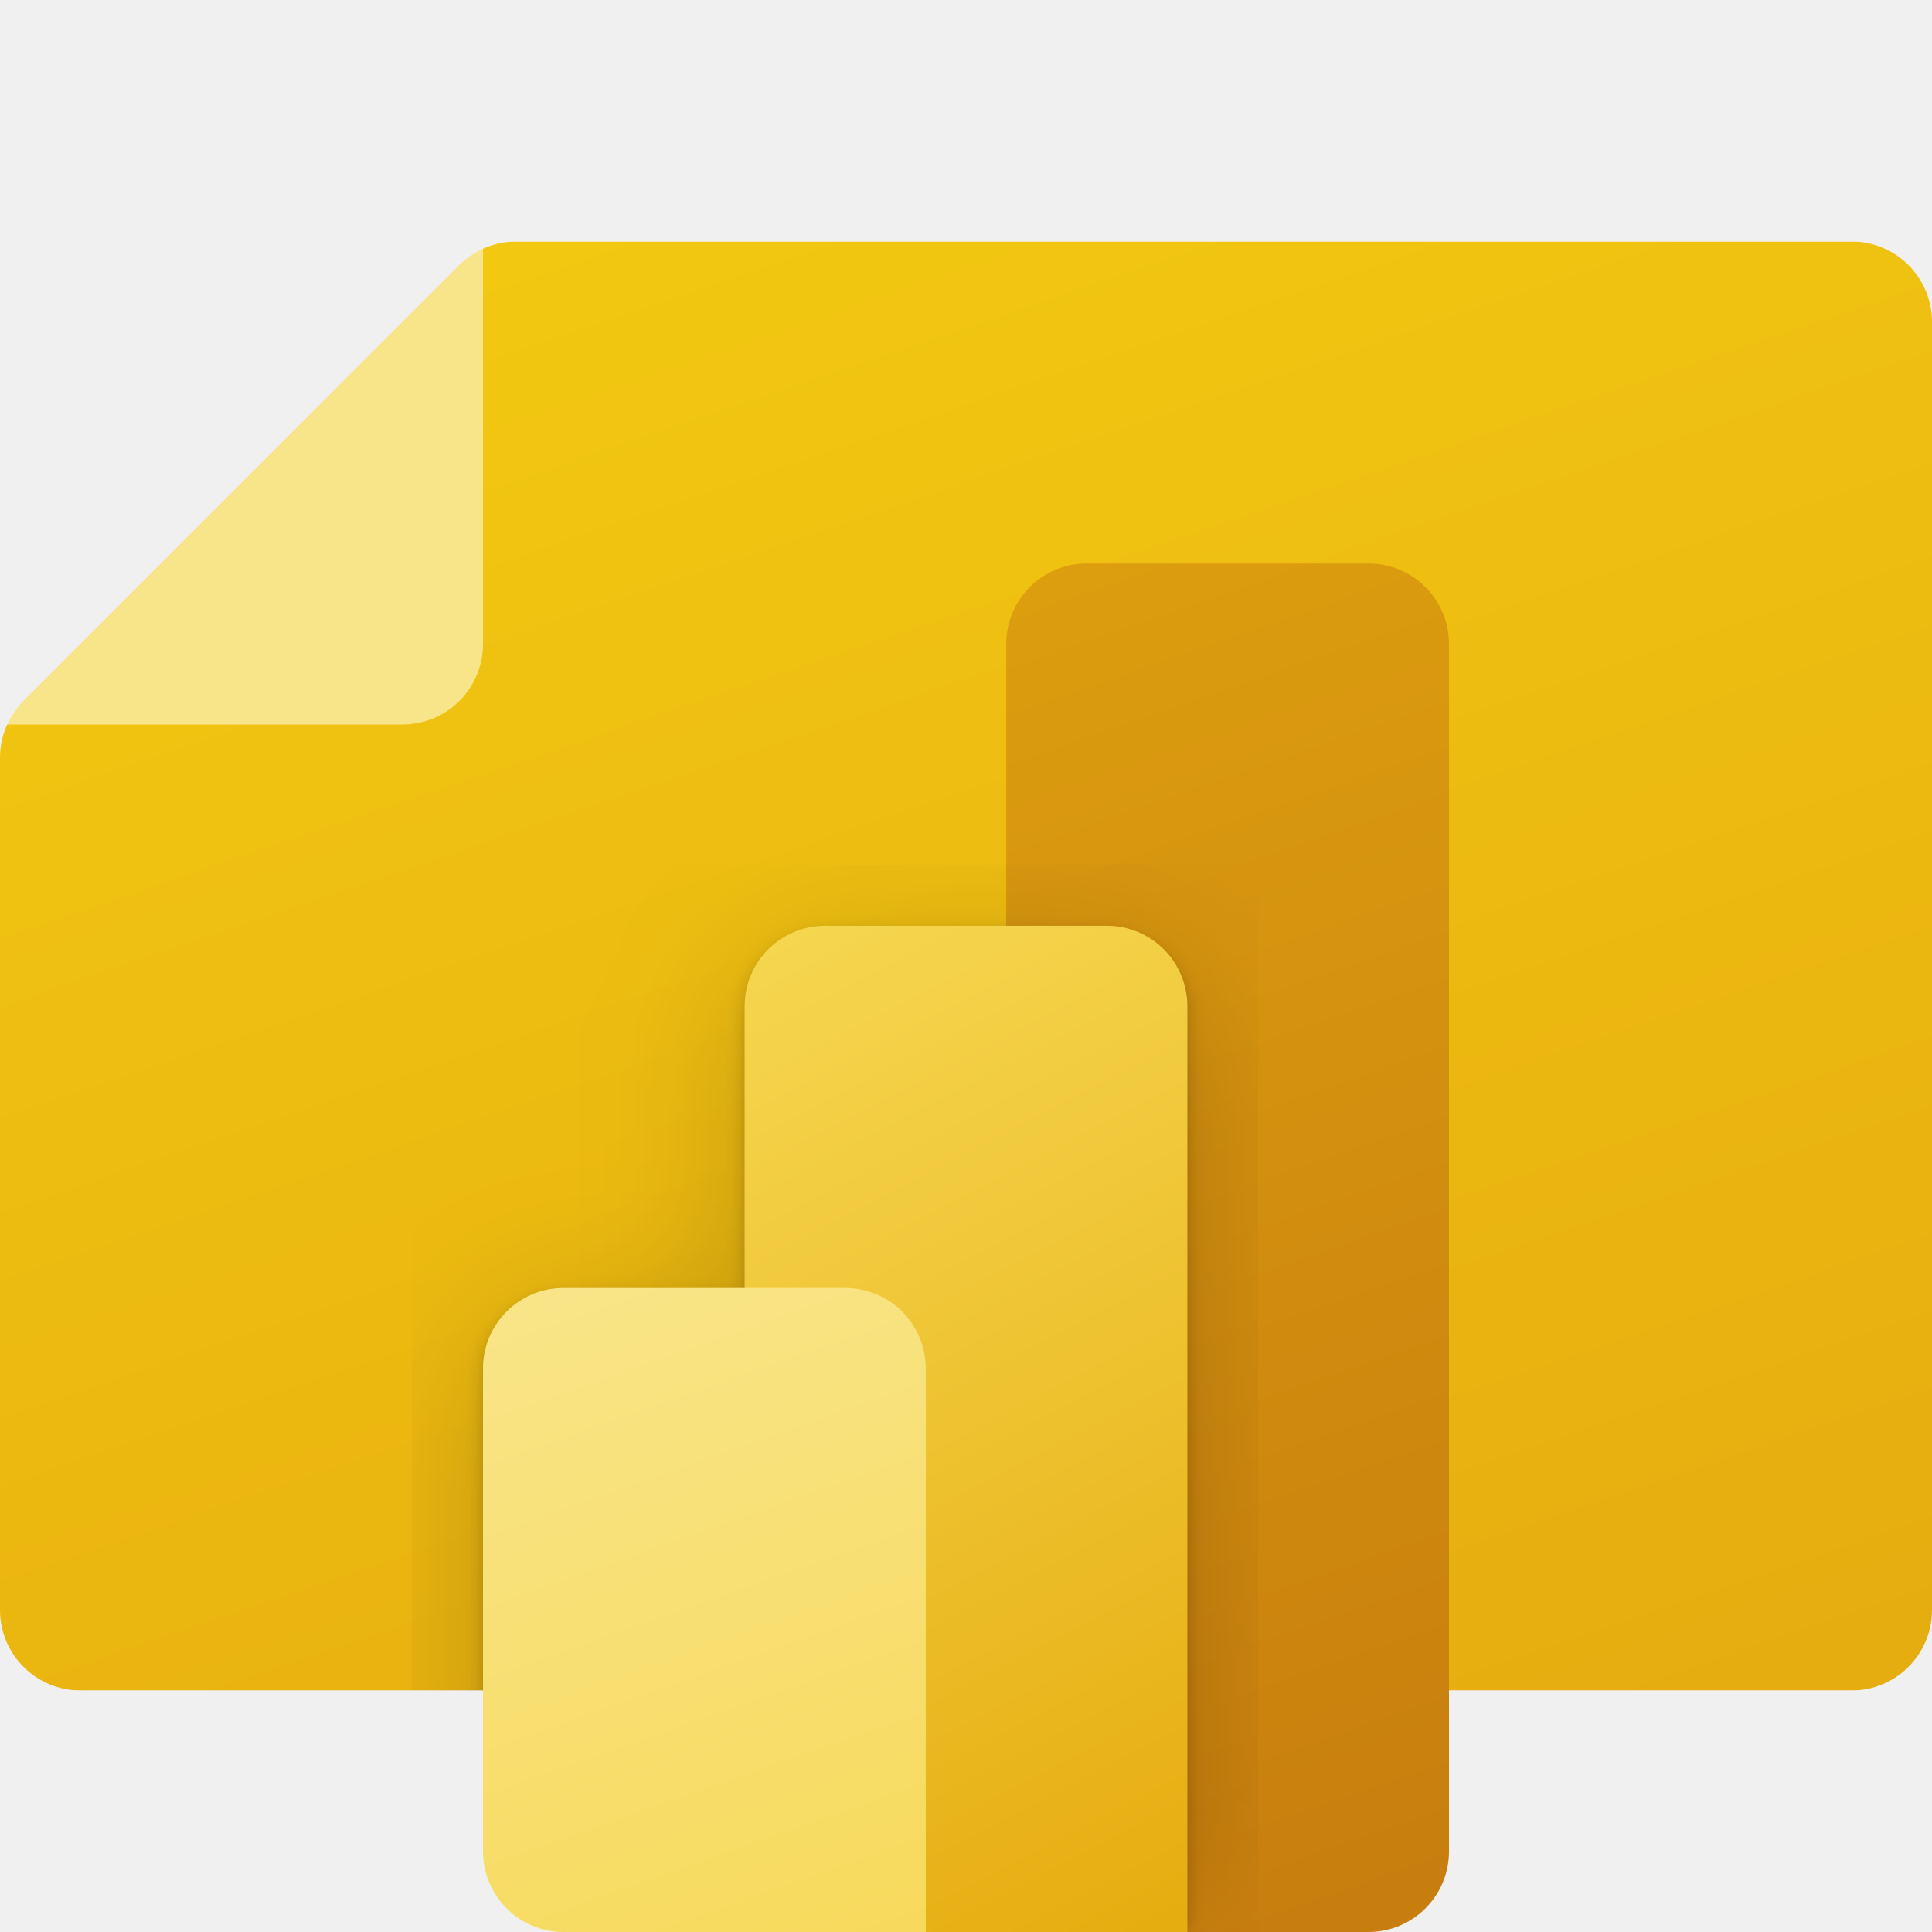
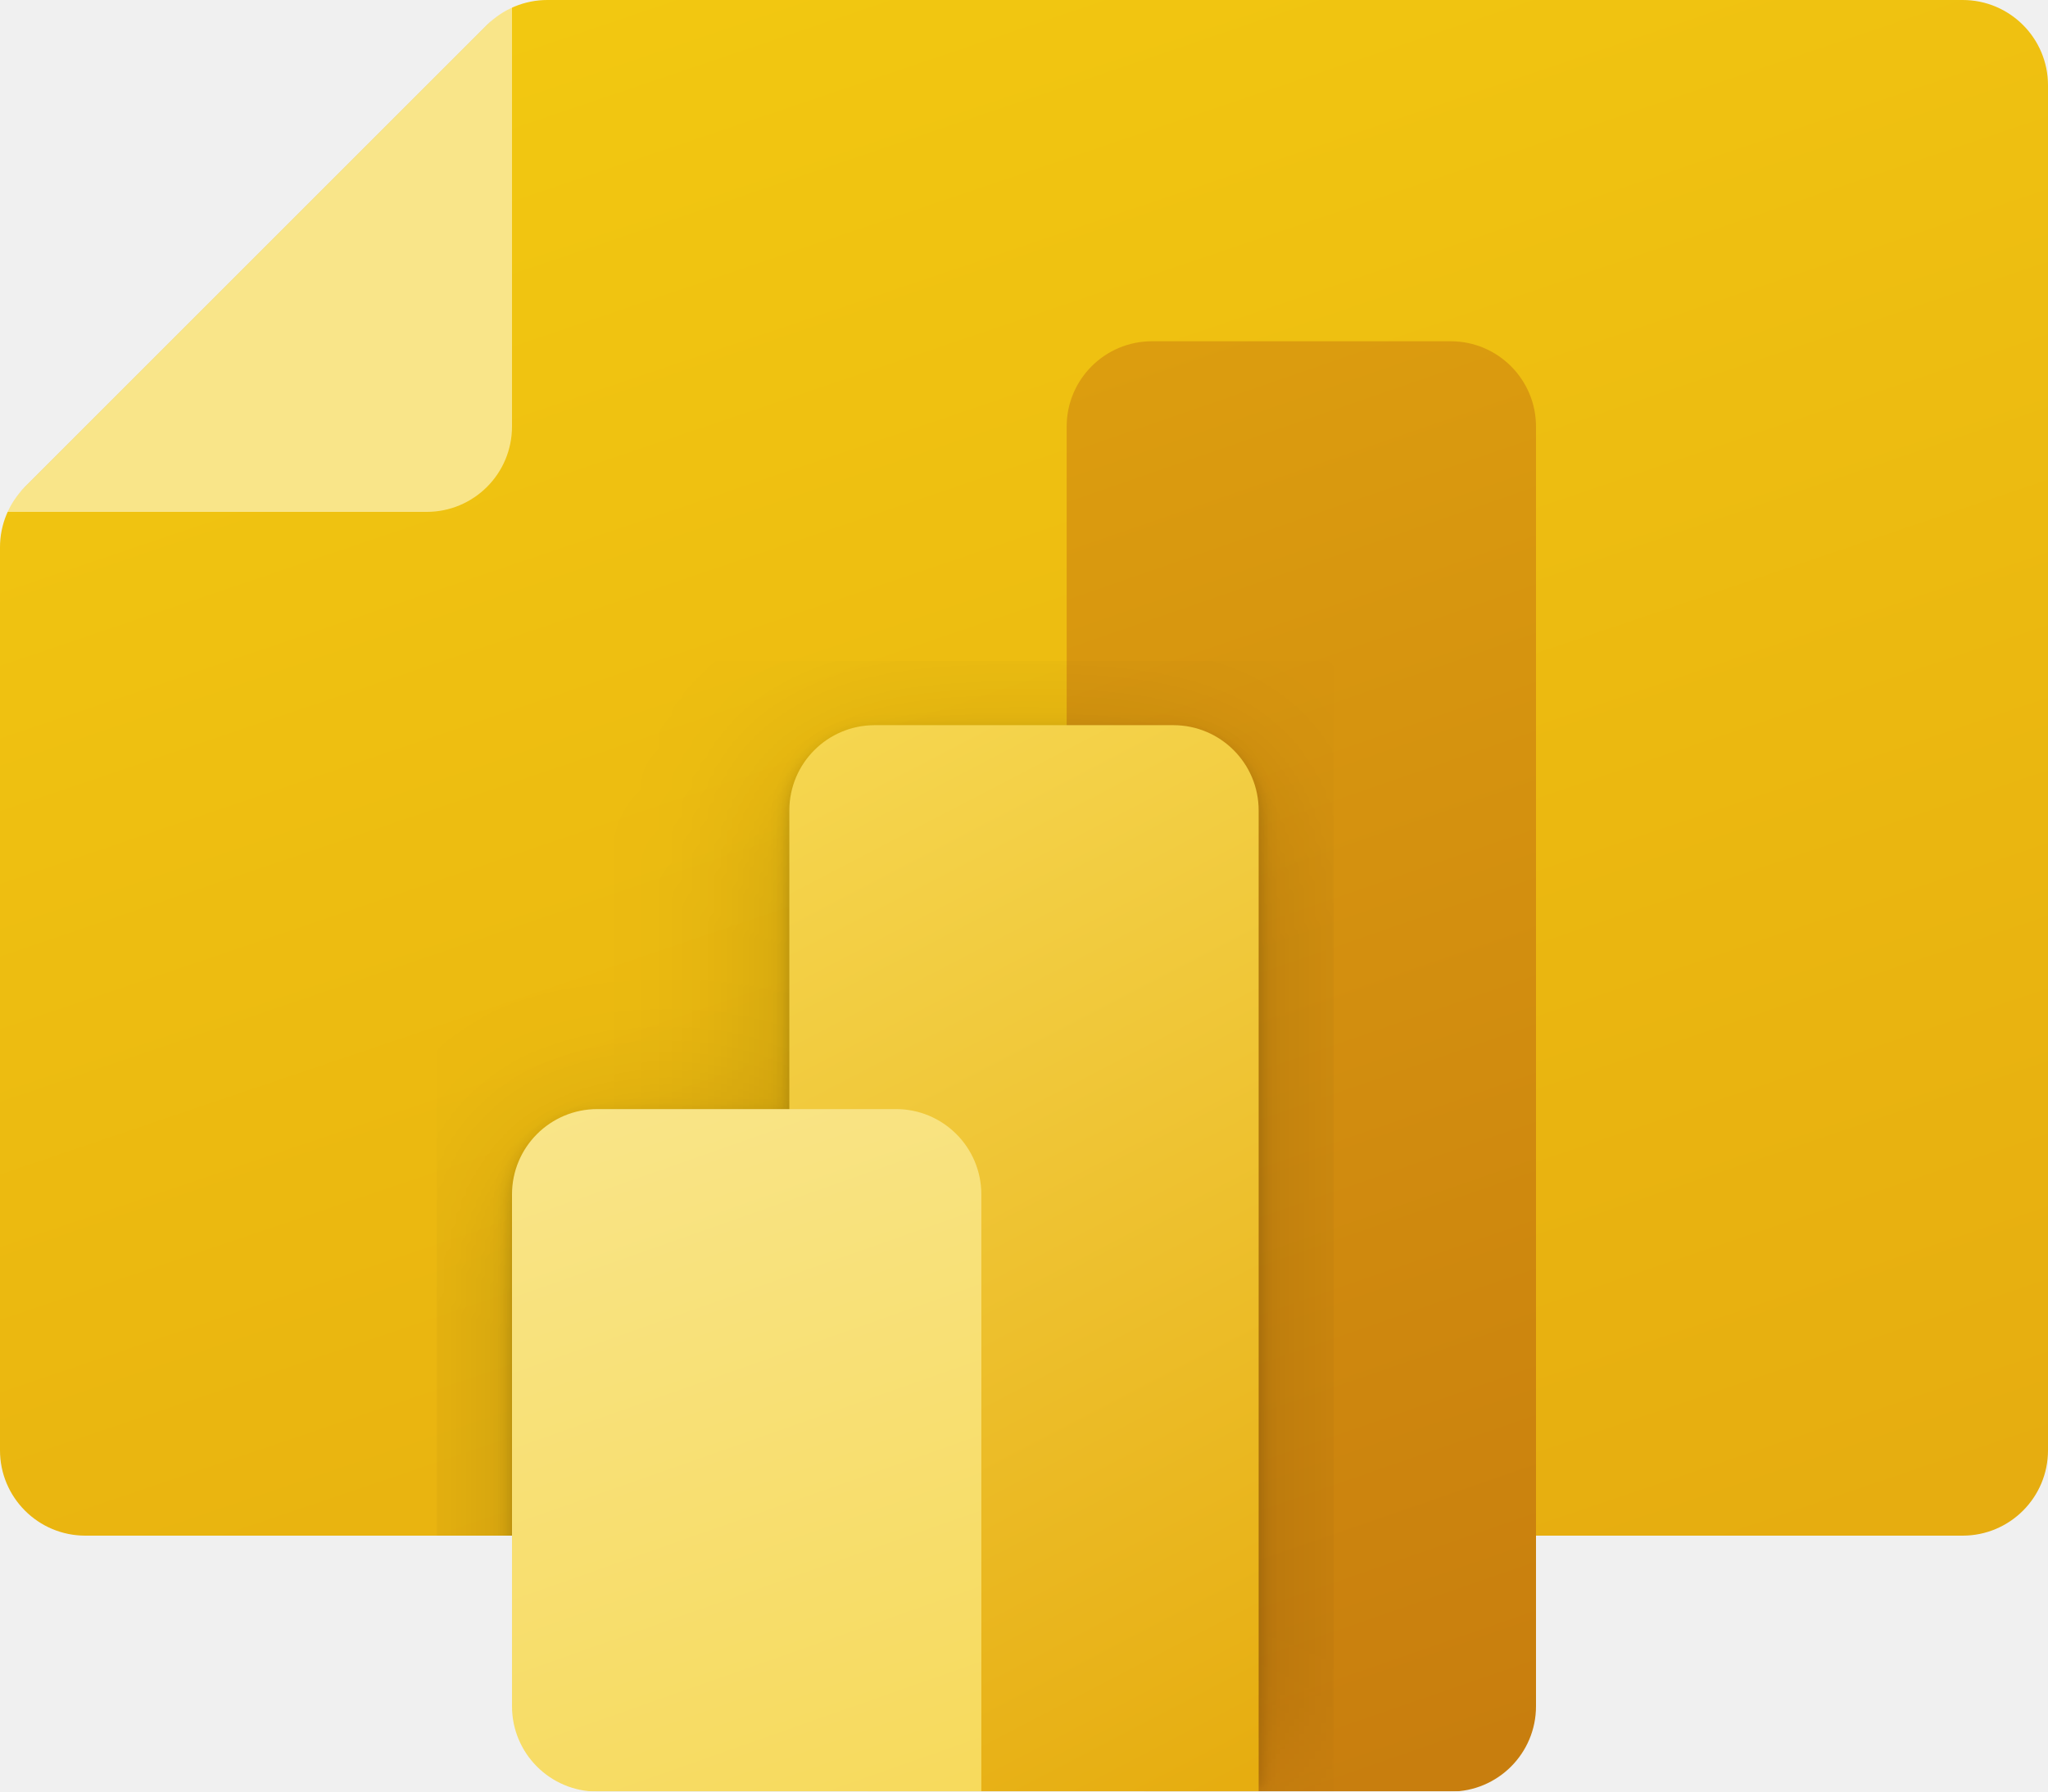
- <svg xmlns="http://www.w3.org/2000/svg" width="96" height="96" viewBox="0 0 96 96" fill="none">
-   <defs>
+ <svg xmlns="http://www.w3.org/2000/svg" width="96" height="84" viewBox="0 0 96 84" fill="none" version="1.1" id="svg8318">
+   <defs id="defs8291">
    <filter id="filter0_f">
-       <feFlood flood-opacity="0" result="BackgroundImageFix" />
-       <feBlend mode="normal" in="SourceGraphic" in2="BackgroundImageFix" result="shape" />
-       <feGaussianBlur stdDeviation="0.4" result="effect1_foregroundBlur" />
+       <feFlood flood-opacity="0" result="BackgroundImageFix" id="feFlood8254" />
+       <feBlend mode="normal" in="SourceGraphic" in2="BackgroundImageFix" result="shape" id="feBlend8256" />
+       <feGaussianBlur stdDeviation="0.4" result="effect1_foregroundBlur" id="feGaussianBlur8258" />
    </filter>
    <filter id="filter1_f">
-       <feFlood flood-opacity="0" result="BackgroundImageFix" />
-       <feBlend mode="normal" in="SourceGraphic" in2="BackgroundImageFix" result="shape" />
-       <feGaussianBlur stdDeviation="4" result="effect1_foregroundBlur" />
+       <feFlood flood-opacity="0" result="BackgroundImageFix" id="feFlood8261" />
+       <feBlend mode="normal" in="SourceGraphic" in2="BackgroundImageFix" result="shape" id="feBlend8263" />
+       <feGaussianBlur stdDeviation="4" result="effect1_foregroundBlur" id="feGaussianBlur8265" />
    </filter>
    <linearGradient id="paint0_linear" x1="66.5" y1="90.5" x2="38.5" y2="8" gradientUnits="userSpaceOnUse">
-       <stop stop-color="#E6AD10" />
-       <stop offset="1" stop-color="#F2C811" />
+       <stop stop-color="#E6AD10" id="stop8268" />
+       <stop offset="1" stop-color="#F2C811" id="stop8270" />
    </linearGradient>
    <linearGradient id="paint1_linear" x1="46" y1="-5.469" x2="79.299" y2="90.713" gradientUnits="userSpaceOnUse">
-       <stop stop-color="#E6AD10" />
-       <stop offset="1" stop-color="#C87E0E" />
+       <stop stop-color="#E6AD10" id="stop8273" />
+       <stop offset="1" stop-color="#C87E0E" id="stop8275" />
    </linearGradient>
    <linearGradient id="paint2_linear" x1="36.998" y1="46" x2="61.786" y2="93.593" gradientUnits="userSpaceOnUse">
-       <stop stop-color="#F6D751" />
-       <stop offset="1" stop-color="#E6AD10" />
+       <stop stop-color="#F6D751" id="stop8278" />
+       <stop offset="1" stop-color="#E6AD10" id="stop8280" />
    </linearGradient>
    <linearGradient id="paint3_linear" x1="23.998" y1="64" x2="39.527" y2="108.11" gradientUnits="userSpaceOnUse">
-       <stop stop-color="#F9E589" />
-       <stop offset="1" stop-color="#F6D751" />
+       <stop stop-color="#F9E589" id="stop8283" />
+       <stop offset="1" stop-color="#F6D751" id="stop8285" />
    </linearGradient>
    <clipPath id="clip0">
-       <rect width="96" height="96" fill="white" />
+       <rect width="96" height="96" fill="#ffffff" id="rect8288" x="0" y="0" />
    </clipPath>
  </defs>
-   <g clip-path="url(#clip0)">
+   <g clip-path="url(#clip0)" id="g8316" transform="translate(-1.3167499e-7,-12)">
    <mask id="mask0" mask-type="alpha" maskUnits="userSpaceOnUse" x="0" y="12" width="96" height="84">
-       <path d="M1.172 34.828C0.421 35.579 4.73648e-08 36.596 1.31675e-07 37.657L3.49681e-06 80C3.67237e-06 82.209 1.791 84 4 84L24 84V92C24 94.209 25.791 96 28 96H68C70.209 96 72 94.209 72 92V84H92C94.209 84 96 82.209 96 80V16C96 13.791 94.209 12 92 12L25.657 12C24.596 12 23.579 12.421 22.828 13.172L1.172 34.828Z" fill="#C4C4C4" />
+       <path d="M 1.172,34.828 C 0.421,35.579 4.73648e-8,36.596 1.31675e-7,37.657 L 3.49681e-6,80 C 3.67237e-6,82.209 1.791,84 4,84 h 20 v 8 c 0,2.209 1.791,4 4,4 h 40 c 2.209,0 4,-1.791 4,-4 v -8 h 20 c 2.209,0 4,-1.791 4,-4 V 16 c 0,-2.209 -1.791,-4 -4,-4 H 25.657 c -1.061,0 -2.078,0.421 -2.829,1.172 z" fill="#c4c4c4" id="path8293" />
    </mask>
-     <g mask="url(#mask0)">
-       <path d="M0 84L-3.14722e-06 12L96 12L96 84L0 84Z" fill="url(#paint0_linear)" />
-       <path d="M24 12V32C24 34.209 22.209 36 20 36H0L24 12Z" fill="#F9E589" />
-       <path d="M72 32V96H54C51.791 96 50 94.209 50 92V32C50 29.791 51.791 28 54 28H68C70.209 28 72 29.791 72 32Z" fill="url(#paint1_linear)" />
-       <g filter="url(#filter0_f)">
-         <path d="M59 96.4V50.4C59 48.191 57.209 46.4 55 46.4H41C38.791 46.4 37 48.191 37 50.4V64.4H28C25.791 64.4 24 66.191 24 68.4V96.4H59Z" fill="black" fill-opacity="0.2" />
+     <g mask="url(#mask0)" id="g8314">
+       <path d="M 0,84 -3.14722e-6,12 H 96 v 72 z" fill="url(#paint0_linear)" id="path8296" style="fill:url(#paint0_linear)" />
+       <path d="m 24,12 v 20 c 0,2.209 -1.791,4 -4,4 H 0 Z" fill="#f9e589" id="path8298" />
+       <path d="M 72,32 V 96 H 54 c -2.209,0 -4,-1.791 -4,-4 V 32 c 0,-2.209 1.791,-4 4,-4 h 14 c 2.209,0 4,1.791 4,4 z" fill="url(#paint1_linear)" id="path8300" style="fill:url(#paint1_linear)" />
+       <g filter="url(#filter0_f)" id="g8304">
+         <path d="m 59,96.4 v -46 c 0,-2.209 -1.791,-4 -4,-4 H 41 c -2.209,0 -4,1.791 -4,4 v 14 h -9 c -2.209,0 -4,1.791 -4,4 v 28 z" fill="#000000" fill-opacity="0.2" id="path8302" />
      </g>
-       <g filter="url(#filter1_f)">
-         <path d="M59 98V52C59 49.791 57.209 48 55 48H41C38.791 48 37 49.791 37 52V66H28C25.791 66 24 67.791 24 70V98H59Z" fill="black" fill-opacity="0.18" />
+       <g filter="url(#filter1_f)" id="g8308">
+         <path d="M 59,98 V 52 c 0,-2.209 -1.791,-4 -4,-4 H 41 c -2.209,0 -4,1.791 -4,4 v 14 h -9 c -2.209,0 -4,1.791 -4,4 v 28 z" fill="#000000" fill-opacity="0.18" id="path8306" />
      </g>
-       <path d="M59 50V96H41C38.791 96 37 94.209 37 92V50C37 47.791 38.791 46 41 46H55C57.209 46 59 47.791 59 50Z" fill="url(#paint2_linear)" />
-       <path d="M24 68V96H46V68C46 65.791 44.209 64 42 64H28C25.791 64 24 65.791 24 68Z" fill="url(#paint3_linear)" />
+       <path d="M 59,50 V 96 H 41 c -2.209,0 -4,-1.791 -4,-4 V 50 c 0,-2.209 1.791,-4 4,-4 h 14 c 2.209,0 4,1.791 4,4 z" fill="url(#paint2_linear)" id="path8310" style="fill:url(#paint2_linear)" />
+       <path d="M 24,68 V 96 H 46 V 68 c 0,-2.209 -1.791,-4 -4,-4 H 28 c -2.209,0 -4,1.791 -4,4 z" fill="url(#paint3_linear)" id="path8312" style="fill:url(#paint3_linear)" />
    </g>
  </g>
</svg>
